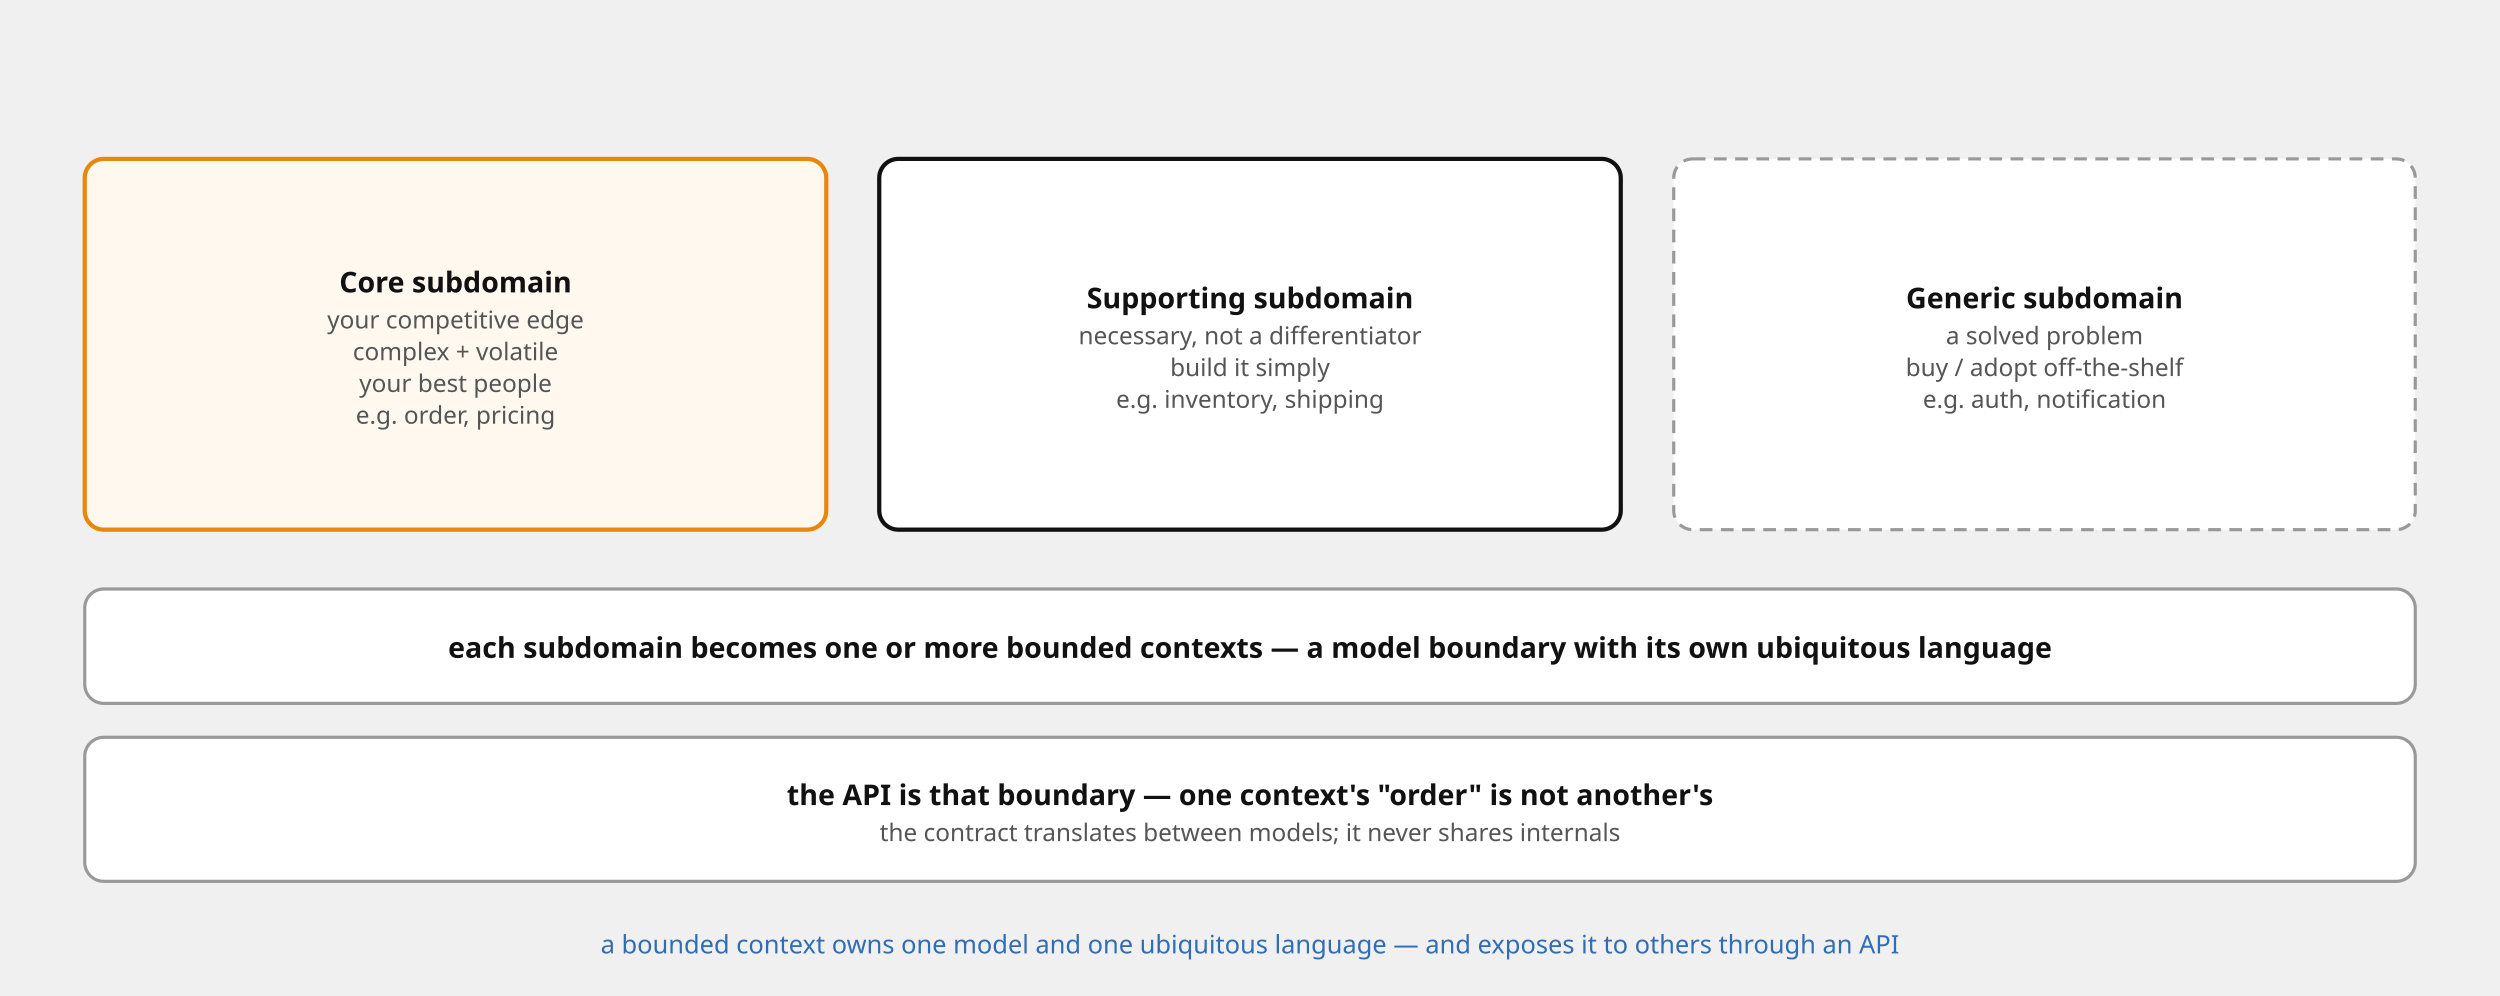
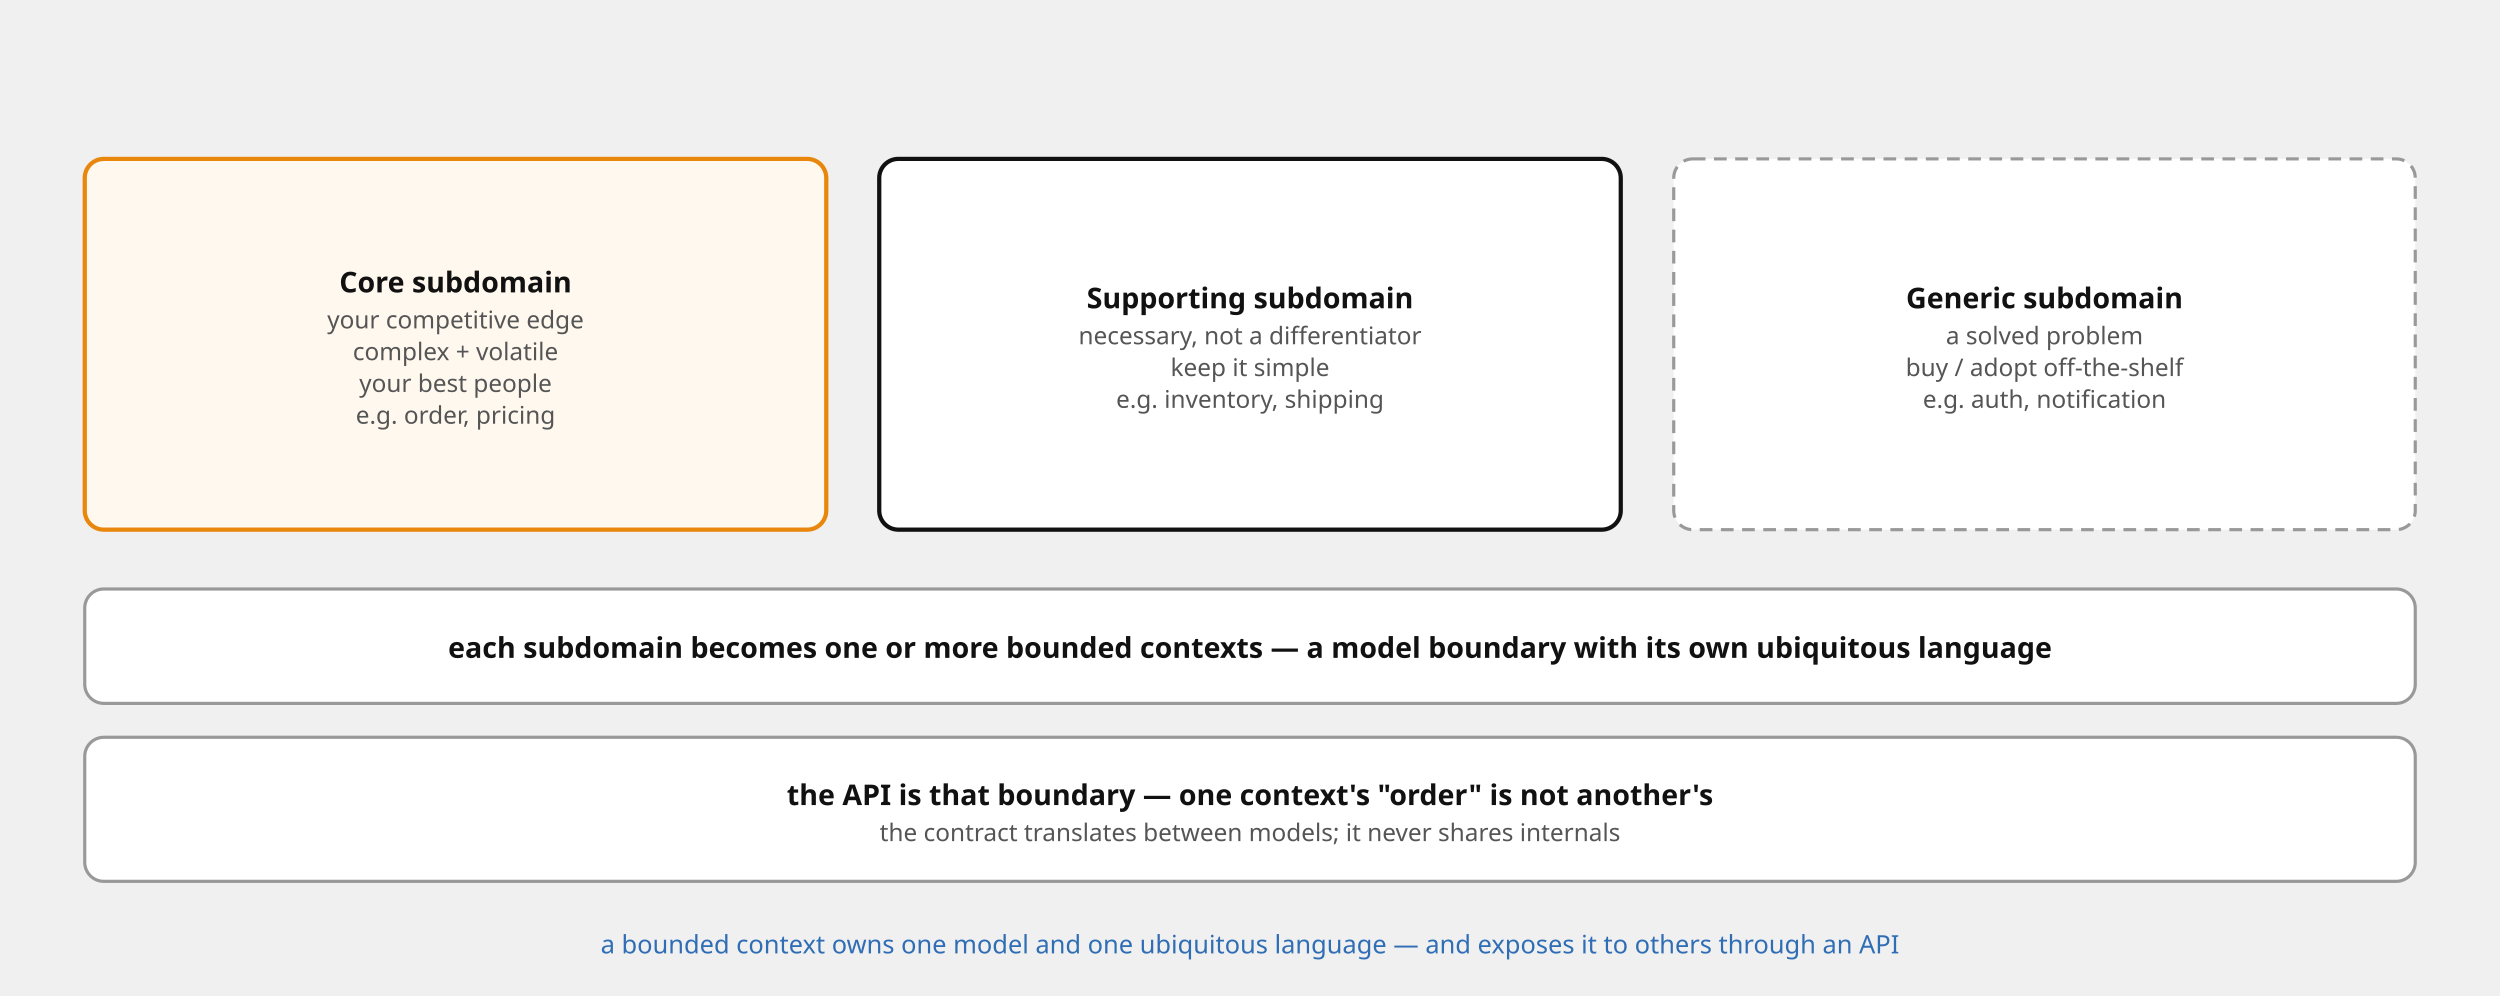
<svg xmlns="http://www.w3.org/2000/svg" viewBox="0 0 1180 470" font-family="'Red Hat Text', system-ui, sans-serif" role="img">
  <defs>
    <marker id="a" viewBox="0 0 10 10" refX="8.5" refY="5" markerWidth="9" markerHeight="9" orient="auto-start-reverse">
      <path d="M0,0 L10,5 L0,10 z" fill="#555" />
    </marker>
    <marker id="am" viewBox="0 0 10 10" refX="8.5" refY="5" markerWidth="9" markerHeight="9" orient="auto-start-reverse">
      <path d="M0,0 L10,5 L0,10 z" fill="#b8650a" />
    </marker>
  </defs>
  <rect x="40" y="75" width="350" height="175" rx="9" fill="#fff8ef" stroke="#e8870c" stroke-width="2" />
  <text x="215.0" y="138.0" font-size="13.5" font-weight="700" fill="#111111" text-anchor="middle">Core subdomain</text>
  <text x="215.0" y="155.0" font-size="11.5" fill="#555555" text-anchor="middle">your competitive edge</text>
  <text x="215.0" y="170.0" font-size="11.5" fill="#555555" text-anchor="middle">complex + volatile</text>
  <text x="215.0" y="185.0" font-size="11.5" fill="#555555" text-anchor="middle">your best people</text>
  <text x="215.0" y="200.0" font-size="11.5" fill="#555555" text-anchor="middle">e.g. order, pricing</text>
  <rect x="415" y="75" width="350" height="175" rx="9" fill="#ffffff" stroke="#111111" stroke-width="2" />
  <text x="590.0" y="145.5" font-size="13.5" font-weight="700" fill="#111111" text-anchor="middle">Supporting subdomain</text>
  <text x="590.0" y="162.5" font-size="11.5" fill="#555555" text-anchor="middle">necessary, not a differentiator</text>
-   <text x="590.0" y="177.5" font-size="11.5" fill="#555555" text-anchor="middle">build it simply</text>
+   <text x="590.0" y="177.5" font-size="11.5" fill="#555555" text-anchor="middle">keep it simple</text>
  <text x="590.0" y="192.5" font-size="11.5" fill="#555555" text-anchor="middle">e.g. inventory, shipping</text>
  <rect x="790" y="75" width="350" height="175" rx="9" fill="#ffffff" stroke="#999999" stroke-width="1.5" stroke-dasharray="6 4" />
  <text x="965.0" y="145.5" font-size="13.5" font-weight="700" fill="#111111" text-anchor="middle">Generic subdomain</text>
  <text x="965.0" y="162.5" font-size="11.5" fill="#555555" text-anchor="middle">a solved problem</text>
  <text x="965.0" y="177.5" font-size="11.5" fill="#555555" text-anchor="middle">buy / adopt off-the-shelf</text>
  <text x="965.0" y="192.5" font-size="11.5" fill="#555555" text-anchor="middle">e.g. auth, notification</text>
  <rect x="40" y="278" width="1100" height="54" rx="9" fill="#ffffff" stroke="#999999" stroke-width="1.5" />
  <text x="590.0" y="310.5" font-size="13.5" font-weight="700" fill="#111111" text-anchor="middle">each subdomain becomes one or more bounded contexts — a model boundary with its own ubiquitous language</text>
  <rect x="40" y="348" width="1100" height="68" rx="9" fill="#ffffff" stroke="#999999" stroke-width="1.5" />
  <text x="590.0" y="380.0" font-size="13.5" font-weight="700" fill="#111111" text-anchor="middle">the API is that boundary — one context's "order" is not another's</text>
  <text x="590.0" y="397.0" font-size="11.5" fill="#555555" text-anchor="middle">the contract translates between models; it never shares internals</text>
  <text x="590" y="450" font-size="12" fill="#2f6db5" text-anchor="middle">a bounded context owns one model and one ubiquitous language — and exposes it to others through an API</text>
</svg>
